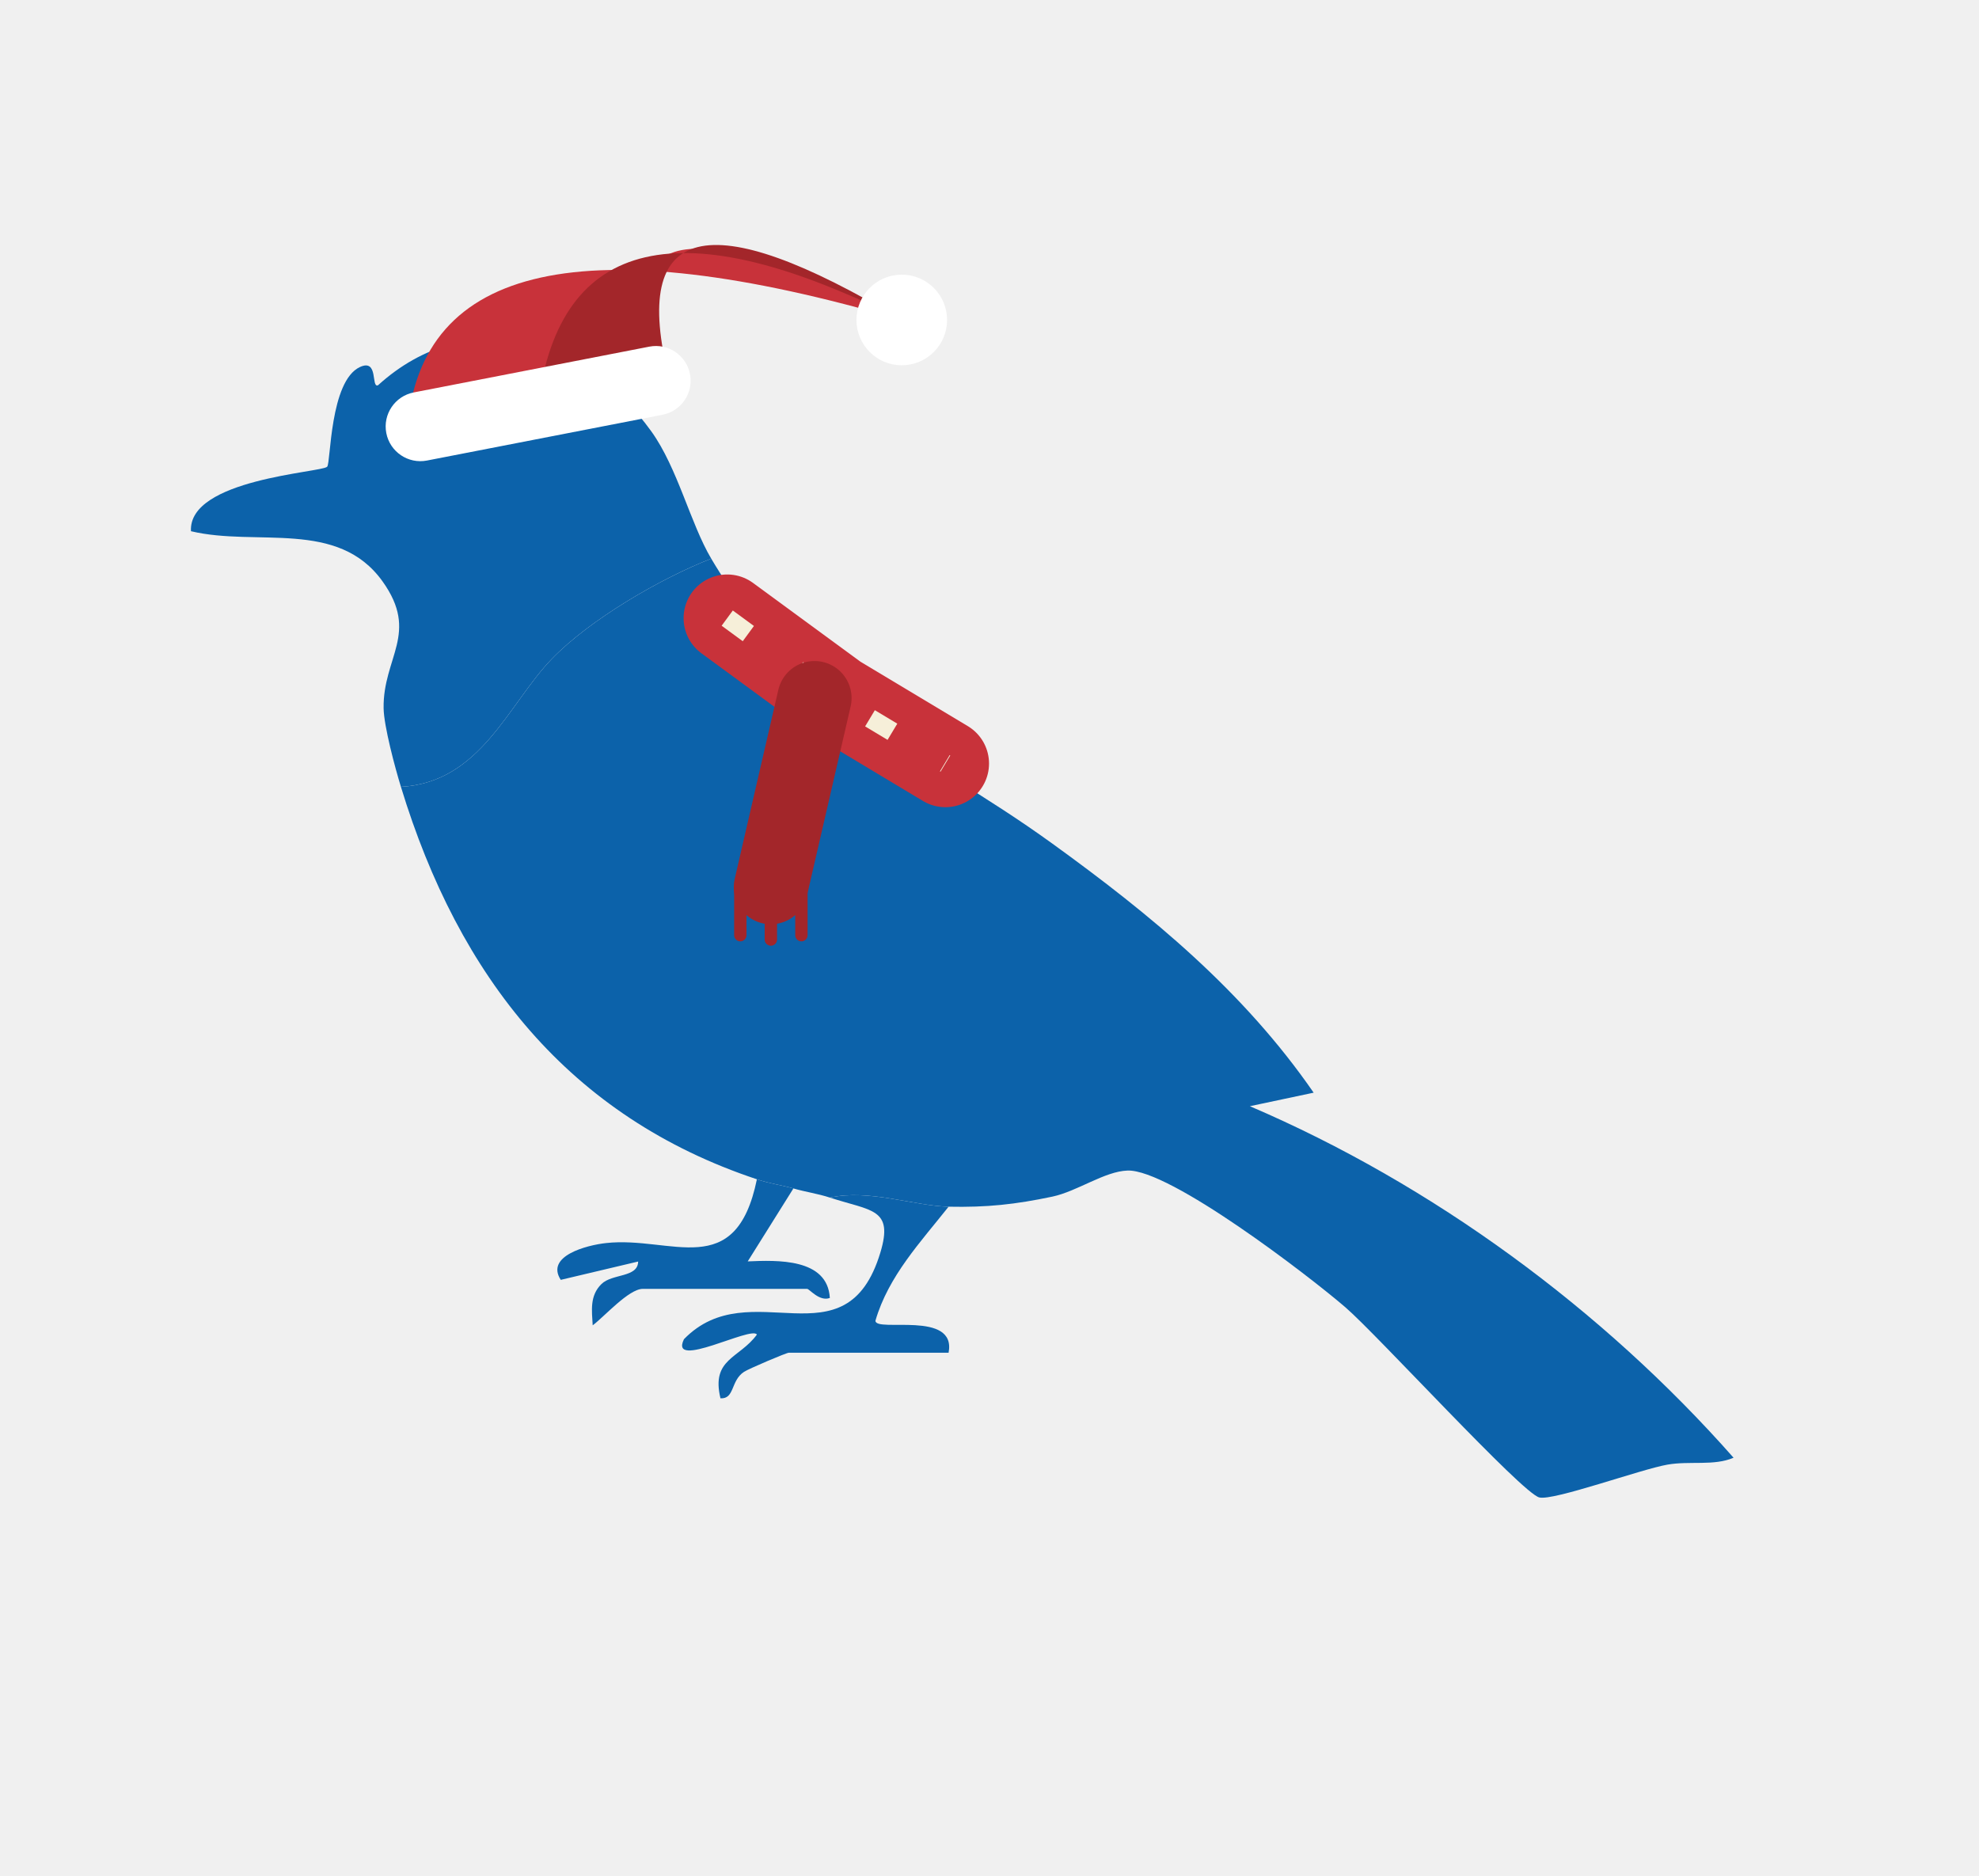
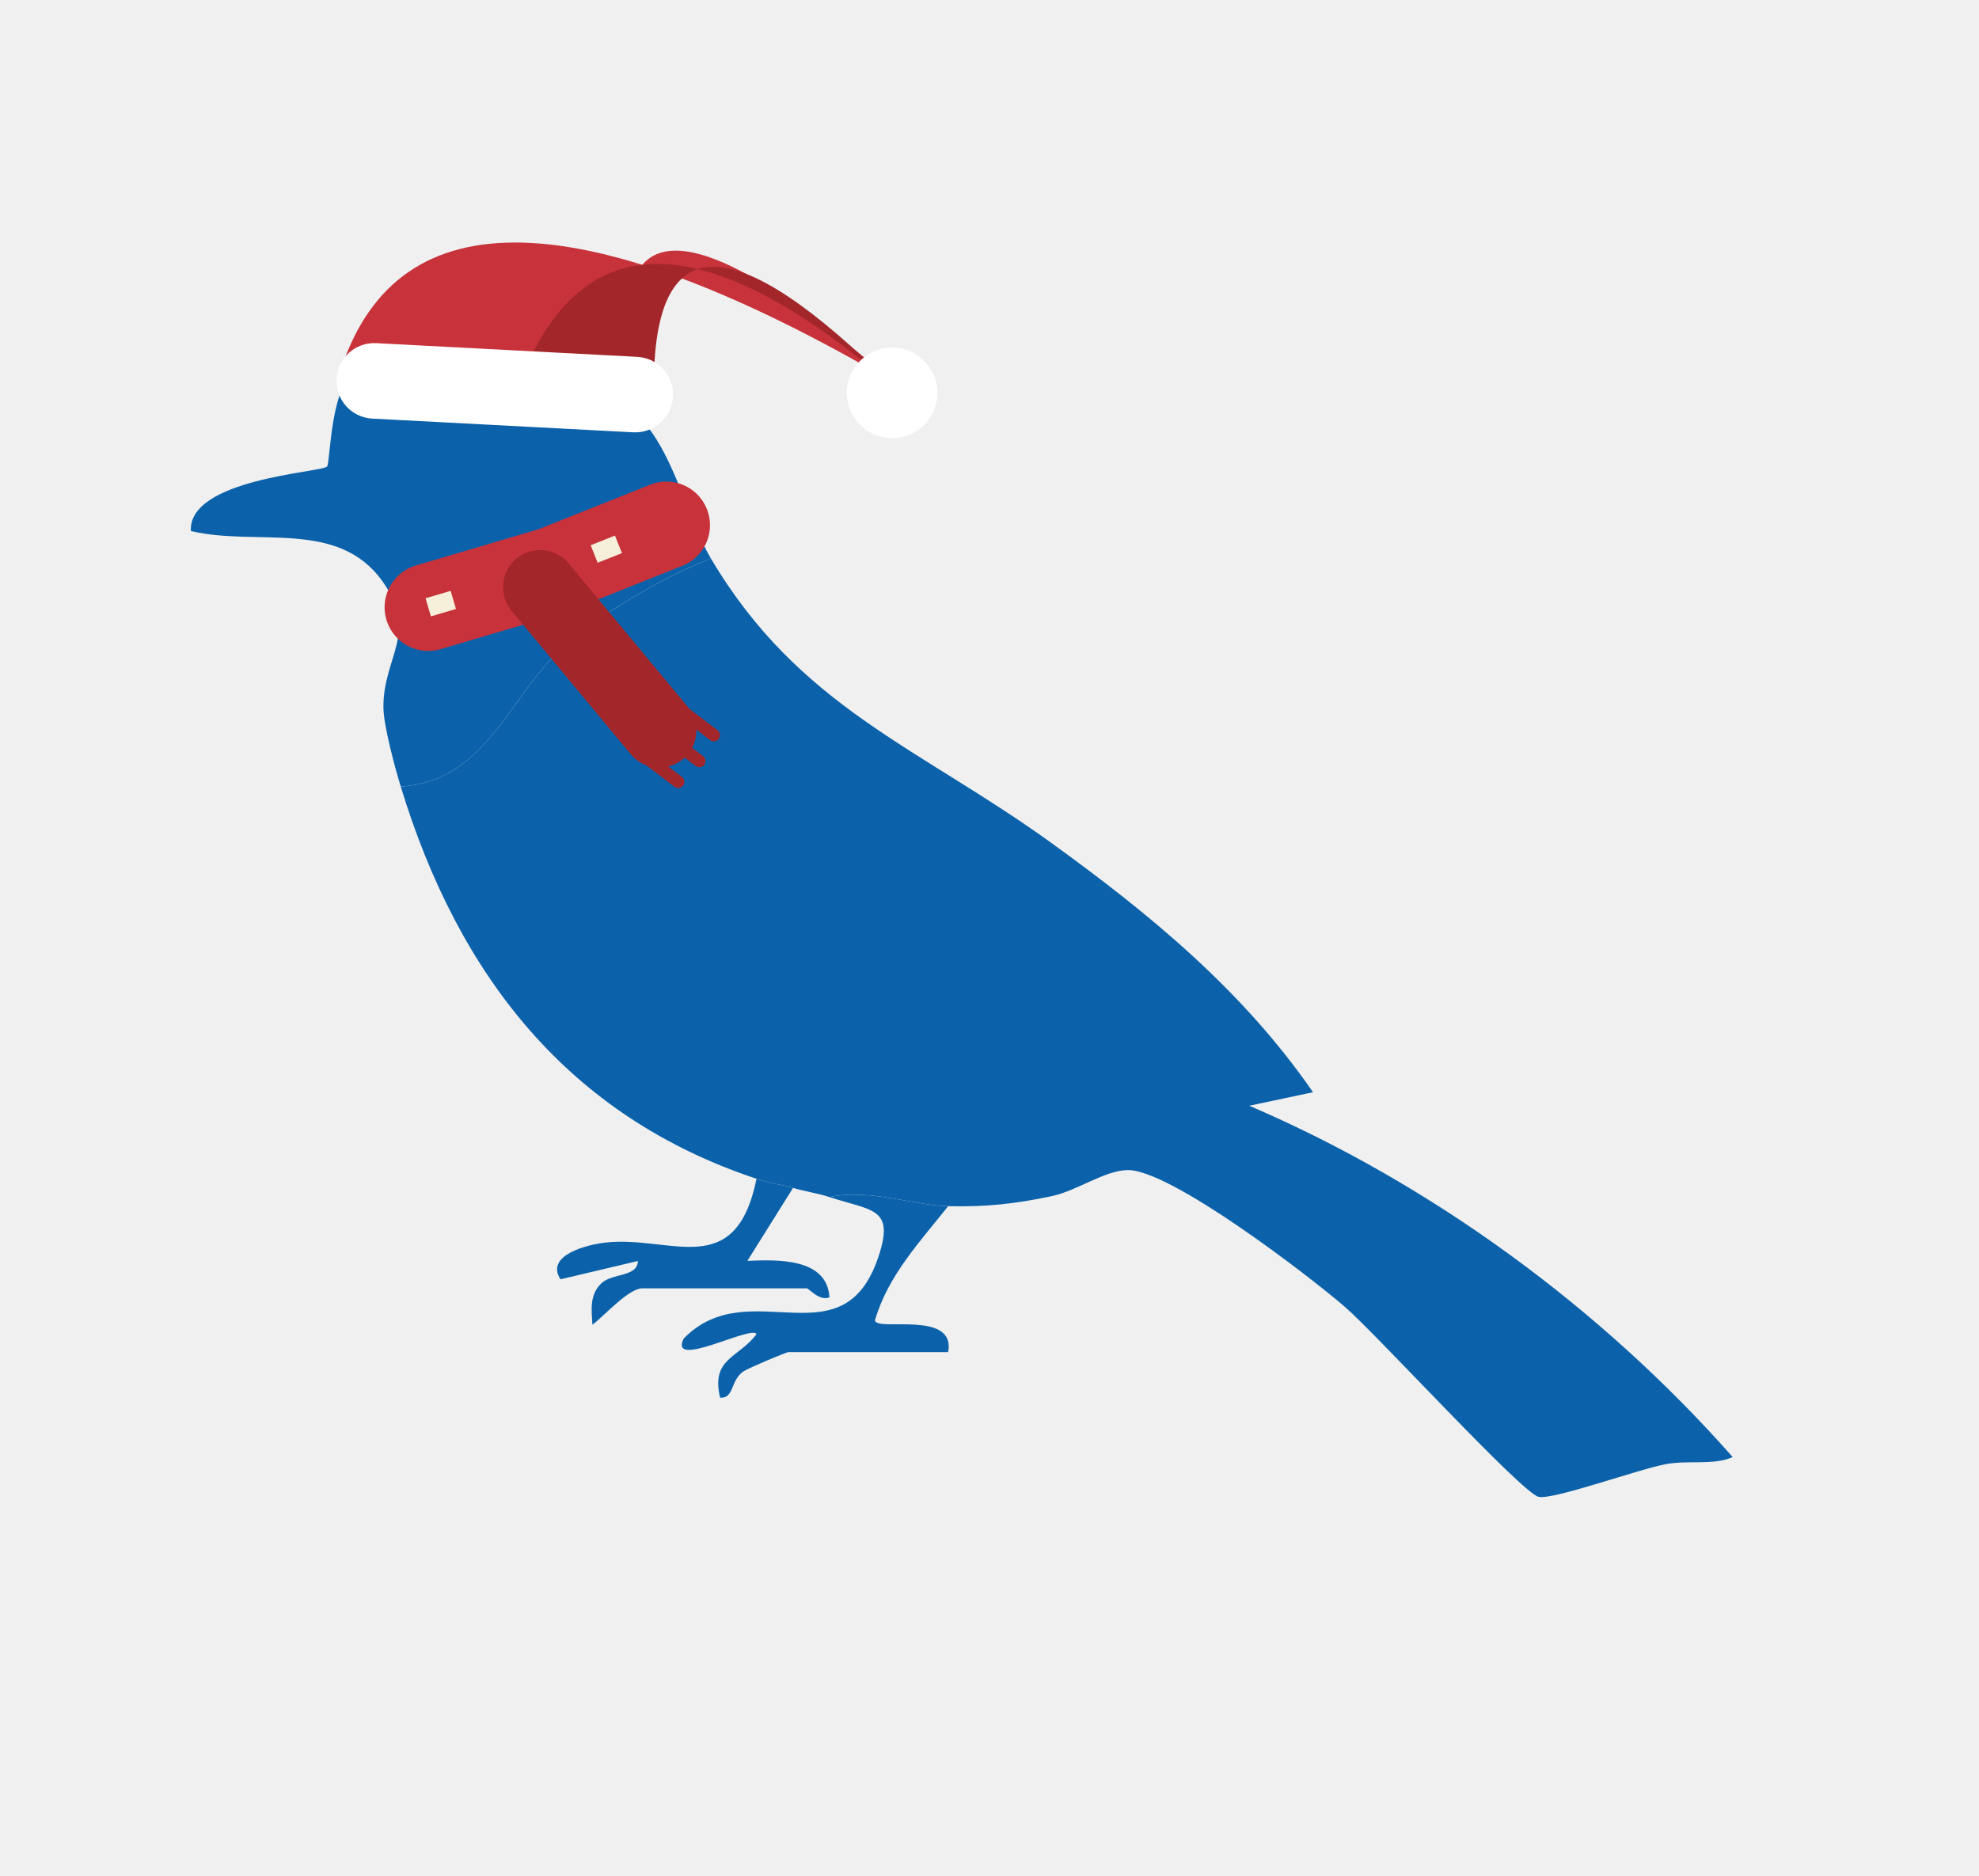
<svg xmlns="http://www.w3.org/2000/svg" viewBox="0 0 2721.3 2579.5">
-   <path fill="#0C62AA" d="M 978 768.2 C 1099.4 973.3 1264.3 1028 1446.4 1159.6 C 1582.9 1258.2 1710 1363 1806.4 1502.6 L 1718.7 1521.2 C 1969.7 1628.7 2203.8 1800.6 2383.8 2004.6 C 2356.8 2016.2 2323.7 2008.7 2292.9 2014.1 C 2256.5 2020.4 2135.9 2064.2 2116.6 2059.2 C 2092.7 2053.2 1893.8 1835.5 1850.1 1797.8 C 1798.8 1753.6 1608.3 1607.6 1550.4 1609.7 C 1518.8 1610.8 1481.7 1638.1 1447.3 1645.5 C 1396.2 1656.3 1357 1660.5 1304.4 1659.4 C 1257.6 1658.4 1195 1634.9 1141.2 1646.9 C 1124.9 1641.5 1107.5 1639.1 1091 1634.3 C 1075.2 1629.7 1059.9 1628.1 1040.8 1621.7 C 783.1 1536 631.1 1343.9 551.3 1082 C 661.1 1076 699 968.1 758.5 906.4 C 810.7 852.2 907.9 795.6 978 768.2 " />
-   <path fill="#0C62AA" d="M 978 768.2 C 907.9 795.6 810.7 852.2 758.5 906.4 C 699 968.1 661.1 1076 551.3 1082 C 543.2 1055.7 527.9 998.6 527.5 974 C 526.4 903.9 577.1 870.9 526.1 799.6 C 464.6 713.5 353.2 752.1 262.6 730.5 C 258.5 658.7 442.5 649.8 449.9 641.8 C 454.9 636.4 453.4 523.9 495 504.7 C 520.9 492.8 509.9 534 519.8 529.8 C 644.4 416.7 804.5 466.1 895.7 593.3 C 931.9 643.8 949.2 719.5 978 768.2 " />
-   <path fill="#0C62AA" d="M 1304.4 1659.4 C 1266.1 1707.8 1221.6 1754.8 1203.8 1816.2 C 1203.8 1832.8 1315.7 1801.3 1304.4 1860.2 L 1084.7 1860.2 C 1081.4 1860.2 1029.4 1882.3 1023.1 1886.5 C 1004.4 1898.8 1010.5 1924 990.7 1922.9 C 977.6 1868.3 1016.5 1868.4 1040.8 1835.3 C 1034 1822.7 919.6 1884.8 940.5 1841.6 C 1031.5 1748 1163.1 1879.9 1210.6 1722.4 C 1229 1661.4 1198.1 1665.5 1141.2 1646.9 C 1195 1634.9 1257.6 1658.4 1304.4 1659.4 " />
-   <path fill="#0C62AA" d="M 1091 1634.3 L 1028.2 1734.6 C 1068.4 1732.9 1138 1730 1141.1 1784.9 C 1126.6 1790.2 1113.1 1772.4 1109.8 1772.4 L 883.9 1772.4 C 864.6 1772.4 830.7 1810.9 815 1822.5 C 813.9 1802.3 810.6 1781.9 827.1 1765.7 C 841.9 1751.2 877.3 1757.1 877.5 1734.8 L 771.1 1760 C 749.6 1727 807.3 1712.2 833.4 1709.4 C 923.3 1699.5 1011.8 1763.3 1040.8 1621.7 C 1059.9 1628.1 1075.2 1629.7 1091 1634.3 " />
-   <style>
- .lz{animation:pisca 2.6s ease-in-out infinite}
- .lz:nth-of-type(3n){animation-delay:-.9s}.lz:nth-of-type(3n+1){animation-delay:-1.7s}
- .hl{animation:halo 2.6s ease-in-out infinite;opacity:.35}
- .hl:nth-of-type(3n){animation-delay:-.9s}.hl:nth-of-type(3n+1){animation-delay:-1.7s}
- @keyframes pisca{0%,100%{opacity:1}50%{opacity:.55}}
- @keyframes halo{0%,100%{opacity:.4}50%{opacity:.12}}
- @media (prefers-reduced-motion:reduce){.lz,.hl{animation:none}}
- </style>
-   <g id="natal">
-     <path d="M560 590 Q587 248.5 1240 440 Q785 210 920 520 Z" fill="#C8323A" />
-     <path d="M740 555 Q785 210 1240 440 Q839 199.5 920 520 Z" fill="#A3262A" />
-     <rect x="527.3" y="507.3" width="425.4" height="95.4" rx="47.7" transform="rotate(-11 740 555)" fill="#FFFFFF" />
-     <circle cx="1240" cy="440" r="62.3" fill="#FFFFFF" />
-     <path d="M1000 850 L1150 960 L1300 1050" fill="none" stroke="#C8323A" stroke-width="120" stroke-linecap="round" stroke-linejoin="round" />
-     <path d="M1000 850 L1150 960 L1300 1050" fill="none" stroke="#F6EFD9" stroke-width="26" stroke-dasharray="36 84" stroke-linecap="butt" />
-     <path d="M1120 960 L1060 1220" stroke="#A3262A" stroke-width="102" stroke-linecap="round" />
-     <path d="M1018 1220 l0 66 M1060 1220 l0 72 M1102 1220 l0 66" stroke="#A3262A" stroke-width="17" stroke-linecap="round" />
+   <g transform="matrix(0.037777 0 0 0.037777 262.41 333.50)" style="fill-rule:evenodd;clip-rule:evenodd">
+     <defs>
+       <style type="text/css">
+    
+     .str2 {stroke:#A3262A;stroke-width:2698.75;stroke-linecap:round;stroke-miterlimit:22.926}
+     .str3 {stroke:#A3262A;stroke-width:449.79;stroke-linecap:round;stroke-miterlimit:22.926}
+     .str0 {stroke:#C8323A;stroke-width:3175;stroke-linecap:round;stroke-linejoin:round;stroke-miterlimit:22.926}
+     .str1 {stroke:#F6EFD9;stroke-width:687.92;stroke-miterlimit:22.926;stroke-dasharray:952.5 2222.5}
+     .fil4 {fill:none;fill-rule:nonzero}
+     .fil5 {fill:black;fill-rule:nonzero}
+     .fil0 {fill:#0C62AA;fill-rule:nonzero}
+     .fil2 {fill:#A3262A;fill-rule:nonzero}
+     .fil1 {fill:#C8323A;fill-rule:nonzero}
+     .fil3 {fill:white;fill-rule:nonzero}
+    
+   </style>
+     </defs>
+     <g id="Camada_x0020_1">
+       <g id="_2126249388848">
+         <path class="fil0" d="M18930.08 11500.06c3212.04,5426.6 7575.02,6873.87 12393.08,10355.79 3611.56,2608.79 6974.42,5381.62 9525,9075.21l-2320.39 492.12c6641.04,2844.27 12834.93,7392.46 17597.43,12789.96 -714.37,306.92 -1590.14,108.48 -2405.06,251.35 -963.08,166.69 -4153.96,1325.57 -4664.6,1193.27 -632.36,-158.75 -5894.92,-5918.72 -7051.15,-6916.2 -1357.31,-1169.46 -6397.62,-5032.38 -7929.56,-4976.82 -836.09,29.11 -1817.69,751.42 -2727.86,947.21 -1352.02,285.75 -2389.18,396.88 -3780.89,367.77 -1238.25,-26.46 -2894.54,-648.23 -4318,-330.73 -431.27,-142.87 -891.65,-206.37 -1328.21,-333.37 -418.04,-121.71 -822.85,-164.04 -1328.21,-333.38 -6818.31,-2267.48 -10839.98,-7350.12 -12951.35,-14279.56 2905.12,-158.75 3907.89,-3013.6 5482.16,-4646.08 1381.13,-1434.04 3952.88,-2931.59 5807.61,-3656.54z" />
+         <path class="fil0" d="M18930.08 11500.06c-1854.73,724.95 -4426.48,2222.5 -5807.61,3656.54 -1574.27,1632.48 -2577.04,4487.33 -5482.16,4646.08 -214.32,-695.85 -619.13,-2206.62 -629.71,-2857.5 -29.11,-1854.73 1312.33,-2727.85 -37.04,-4614.33 -1627.19,-2278.06 -4574.65,-1256.77 -6971.77,-1828.27 -108.48,-1899.71 4759.85,-2135.19 4955.64,-2346.86 132.29,-142.87 92.61,-3119.43 1193.27,-3627.43 685.27,-314.86 394.23,775.22 656.17,664.1 3296.71,-2992.44 7532.69,-1685.4 9945.69,1680.1 957.79,1336.15 1415.52,3339.05 2177.52,4627.57z" />
+         <path class="fil0" d="M27566.08 35079.72c-1013.36,1280.59 -2190.75,2524.13 -2661.71,4148.67 0,439.21 2960.69,-394.23 2661.71,1164.17l-5812.9 0c-87.31,0 -1463.14,584.73 -1629.83,695.85 -494.77,325.44 -333.38,992.19 -857.25,963.08 -346.61,-1444.62 682.62,-1441.98 1325.56,-2317.75 -179.92,-333.37 -3206.75,1309.69 -2653.77,166.69 2407.71,-2476.5 5889.63,1013.36 7146.4,-3153.83 486.83,-1613.96 -330.73,-1505.48 -1836.21,-1997.61 1423.46,-317.5 3079.75,304.27 4318,330.73z" />
+         <path class="fil0" d="M21919.87 34415.62l-1661.58 2653.77c1063.62,-44.98 2905.12,-121.71 2987.14,1330.85 -383.64,140.23 -740.83,-330.73 -828.14,-330.73l-5976.94 0c-510.65,0 -1407.58,1018.65 -1822.98,1325.57 -29.1,-534.46 -116.42,-1074.21 320.15,-1502.84 391.58,-383.64 1328.2,-227.54 1333.5,-817.56l-2815.17 666.75c-568.86,-873.12 957.79,-1264.71 1648.35,-1338.79 2378.61,-261.94 4720.17,1426.1 5487.46,-2320.4 505.36,169.34 910.17,211.67 1328.21,333.38z" />
+         <g>
+           <path class="fil1" d="M5481.89 4563.98c2098.85,-6263.5 8810.29,-6080.09 20134.3,550.24 -7439.75,-6426.65 -10620.04,-6424.93 -9540.85,5.21l-10593.45 -555.45z" />
+           <path class="fil2" d="M12009.38 5003.34c2242.87,-5712.43 6766.97,-5629.33 13572.29,249.28 -5836.31,-5827.81 -8745.4,-5826.23 -8727.24,4.76l-4845.05 -254.04z" />
+           <path class="fil3" d="M6748.91 3663.21l9500.12 498.71c758.28,39.82 1340.93,687.02 1301.13,1445.3l-0.01 -0.01c-39.8,758.28 -687.01,1340.92 -1445.27,1301.11l-9500.15 -498.71c-758.25,-39.8 -1340.89,-687.01 -1301.09,-1445.27l-0.02 -0.02c39.83,-758.25 687.04,-1340.9 1445.3,-1301.1z" />
+           <circle class="fil3" transform="matrix(0.970275 0.242006 -0.242006 0.970275 25526.6 5473.21)" r="1648.35" />
+         </g>
+         <g>
+           <polyline class="fil4 str0" points="8640.67,13279.83 13177.38,11939.11 17309.39,10290.29 " />
+           <polyline class="fil4 str1" points="8640.67,13279.83 13177.38,11939.11 17309.39,10290.29 " />
+           <g>
+             <path class="fil5" d="M12715.22 12546.18l4336.89 5219.54 -4336.89 -5219.54zm0 0l0 0 0 0z" />
+             <path id="_1" class="fil4 str2" d="M12715.22 12546.18l4336.89 5219.54m-4336.89 -5219.54l0 0 0 0z" />
+           </g>
+           <g>
+             <path class="fil5" d="M16405.08 18615.61l1335.54 1016.76 -1335.54 -1016.76zm647.03 -849.89l1456.95 1109.2 -1456.95 -1109.2zm647.03 -849.89l1335.54 1016.76 -1335.54 -1016.76zm0 0l0 0 0 0z" />
+             <path id="_1_0" class="fil4 str3" d="M16405.08 18615.61l1335.54 1016.76m-688.51 -1866.65l1456.95 1109.2m-809.92 -1959.09l1335.54 1016.76m-1335.54 -1016.76l0 0 0 0z" />
+           </g>
+         </g>
+       </g>
+     </g>
  </g>
</svg>
